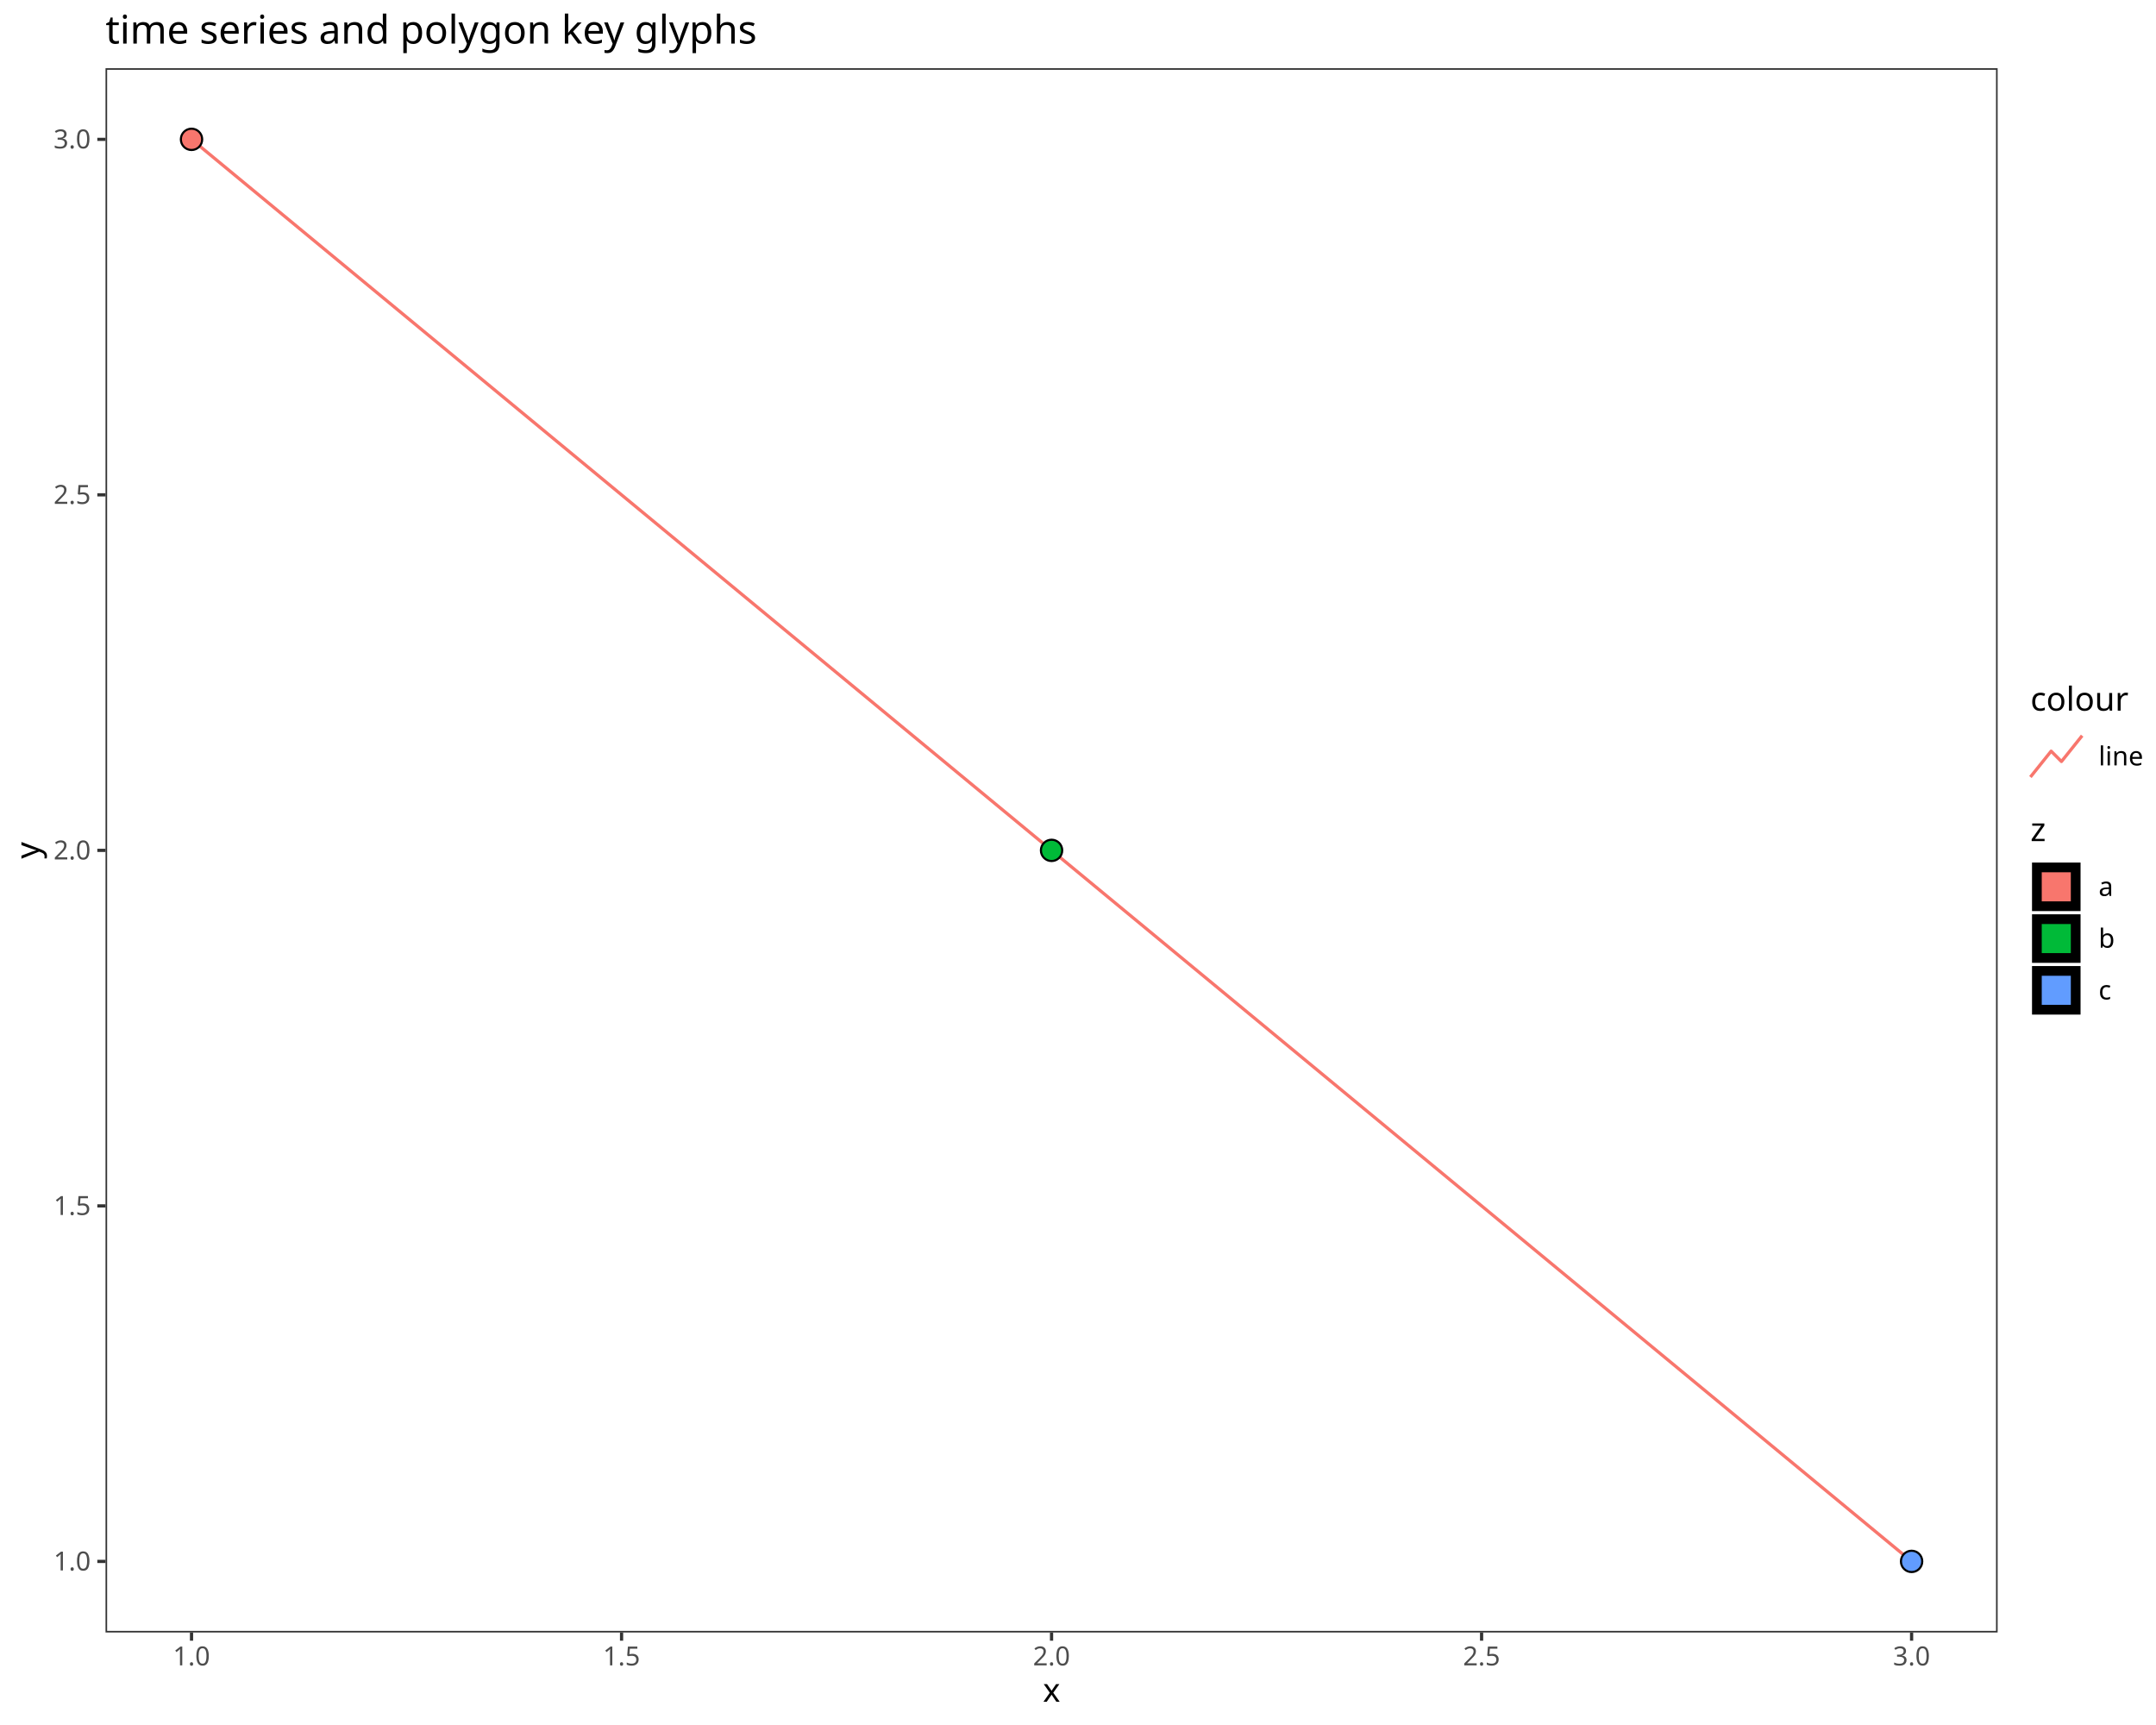
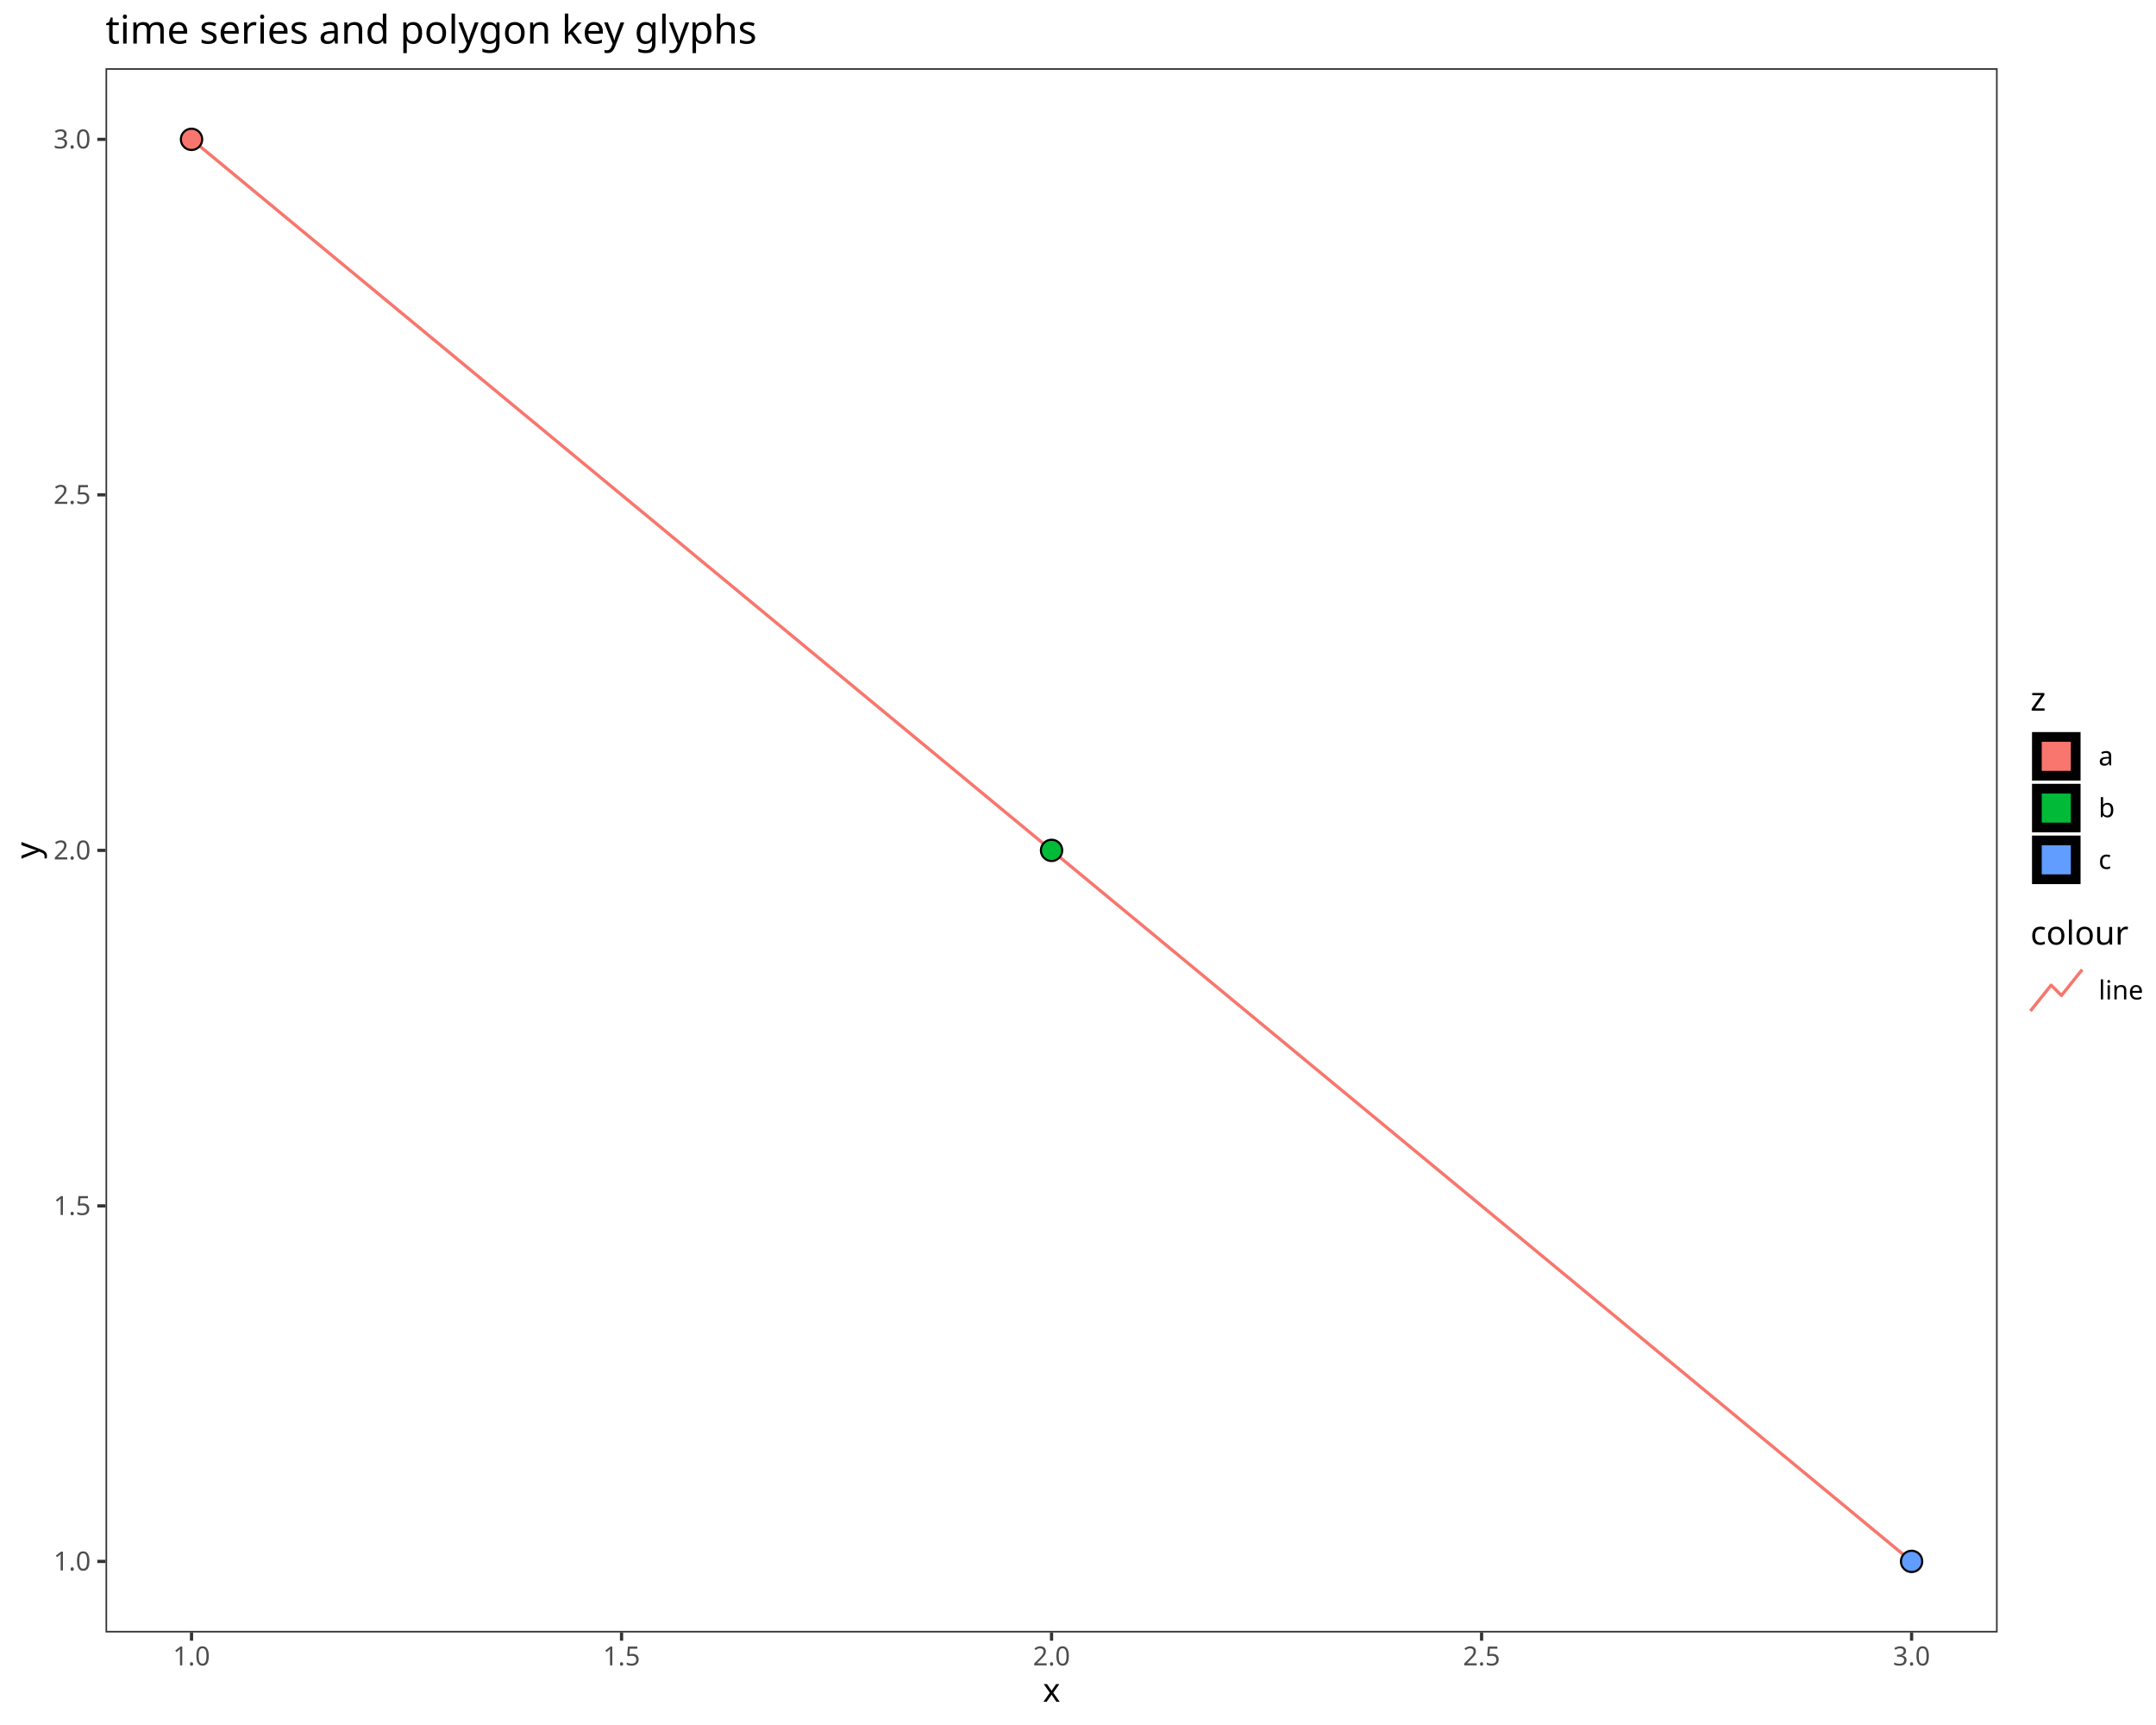
<svg xmlns="http://www.w3.org/2000/svg" class="svglite" data-engine-version="2.0" width="720.00pt" height="576.00pt" viewBox="0 0 720.00 576.00">
  <defs>
    <style type="text/css">
    .svglite line, .svglite polyline, .svglite polygon, .svglite path, .svglite rect, .svglite circle {
      fill: none;
      stroke: #000000;
      stroke-linecap: round;
      stroke-linejoin: round;
      stroke-miterlimit: 10.00;
    }
  </style>
  </defs>
  <rect width="100%" height="100%" style="stroke: none; fill: #FFFFFF;" />
  <defs>
    <clipPath id="cpMC4wMHw3MjAuMDB8MC4wMHw1NzYuMDA=">
      <rect x="0.00" y="0.00" width="720.00" height="576.00" />
    </clipPath>
  </defs>
  <g clip-path="url(#cpMC4wMHw3MjAuMDB8MC4wMHw1NzYuMDA=)">
    <rect x="0.00" y="0.00" width="720.00" height="576.00" style="stroke-width: 1.07; stroke: #FFFFFF; fill: #FFFFFF;" />
  </g>
  <defs>
    <clipPath id="cpMzUuMjR8NjY3LjExfDIyLjc4fDU0NS4xMQ==">
      <rect x="35.24" y="22.78" width="631.87" height="522.33" />
    </clipPath>
  </defs>
  <g clip-path="url(#cpMzUuMjR8NjY3LjExfDIyLjc4fDU0NS4xMQ==)">
    <rect x="35.24" y="22.78" width="631.87" height="522.33" style="stroke-width: 1.07; stroke: none; fill: #FFFFFF;" />
    <polyline points="63.96,46.53 351.17,283.95 638.38,521.37 " style="stroke-width: 1.07; stroke: #F8766D; stroke-linecap: butt;" />
    <circle cx="63.96" cy="46.53" r="3.56" style="stroke-width: 0.71; fill: #F8766D;" />
    <circle cx="351.17" cy="283.95" r="3.56" style="stroke-width: 0.71; fill: #00BA38;" />
    <circle cx="638.38" cy="521.37" r="3.56" style="stroke-width: 0.71; fill: #619CFF;" />
    <rect x="35.24" y="22.78" width="631.87" height="522.33" style="stroke-width: 1.07; stroke: #333333;" />
  </g>
  <g clip-path="url(#cpMC4wMHw3MjAuMDB8MC4wMHw1NzYuMDA=)">
    <text x="30.31" y="524.40" text-anchor="end" style="font-size: 8.80px; fill: #4D4D4D; font-family: sans;" textLength="12.23px" lengthAdjust="spacingAndGlyphs">1.0</text>
    <text x="30.31" y="405.69" text-anchor="end" style="font-size: 8.80px; fill: #4D4D4D; font-family: sans;" textLength="12.23px" lengthAdjust="spacingAndGlyphs">1.5</text>
    <text x="30.31" y="286.98" text-anchor="end" style="font-size: 8.80px; fill: #4D4D4D; font-family: sans;" textLength="12.23px" lengthAdjust="spacingAndGlyphs">2.0</text>
    <text x="30.31" y="168.26" text-anchor="end" style="font-size: 8.80px; fill: #4D4D4D; font-family: sans;" textLength="12.23px" lengthAdjust="spacingAndGlyphs">2.5</text>
    <text x="30.31" y="49.55" text-anchor="end" style="font-size: 8.80px; fill: #4D4D4D; font-family: sans;" textLength="12.23px" lengthAdjust="spacingAndGlyphs">3.0</text>
    <polyline points="32.50,521.37 35.24,521.37 " style="stroke-width: 1.07; stroke: #333333; stroke-linecap: butt;" />
    <polyline points="32.50,402.66 35.24,402.66 " style="stroke-width: 1.07; stroke: #333333; stroke-linecap: butt;" />
    <polyline points="32.50,283.95 35.24,283.95 " style="stroke-width: 1.07; stroke: #333333; stroke-linecap: butt;" />
    <polyline points="32.50,165.24 35.24,165.24 " style="stroke-width: 1.07; stroke: #333333; stroke-linecap: butt;" />
    <polyline points="32.50,46.53 35.24,46.53 " style="stroke-width: 1.07; stroke: #333333; stroke-linecap: butt;" />
    <polyline points="63.96,547.85 63.96,545.11 " style="stroke-width: 1.07; stroke: #333333; stroke-linecap: butt;" />
    <polyline points="207.57,547.85 207.57,545.11 " style="stroke-width: 1.07; stroke: #333333; stroke-linecap: butt;" />
    <polyline points="351.17,547.85 351.17,545.11 " style="stroke-width: 1.07; stroke: #333333; stroke-linecap: butt;" />
    <polyline points="494.78,547.85 494.78,545.11 " style="stroke-width: 1.07; stroke: #333333; stroke-linecap: butt;" />
    <polyline points="638.38,547.85 638.38,545.11 " style="stroke-width: 1.07; stroke: #333333; stroke-linecap: butt;" />
    <text x="63.96" y="556.10" text-anchor="middle" style="font-size: 8.80px; fill: #4D4D4D; font-family: sans;" textLength="12.23px" lengthAdjust="spacingAndGlyphs">1.0</text>
    <text x="207.57" y="556.10" text-anchor="middle" style="font-size: 8.80px; fill: #4D4D4D; font-family: sans;" textLength="12.23px" lengthAdjust="spacingAndGlyphs">1.5</text>
    <text x="351.17" y="556.10" text-anchor="middle" style="font-size: 8.80px; fill: #4D4D4D; font-family: sans;" textLength="12.23px" lengthAdjust="spacingAndGlyphs">2.0</text>
    <text x="494.78" y="556.10" text-anchor="middle" style="font-size: 8.80px; fill: #4D4D4D; font-family: sans;" textLength="12.23px" lengthAdjust="spacingAndGlyphs">2.5</text>
    <text x="638.38" y="556.10" text-anchor="middle" style="font-size: 8.80px; fill: #4D4D4D; font-family: sans;" textLength="12.23px" lengthAdjust="spacingAndGlyphs">3.0</text>
    <text x="351.17" y="568.24" text-anchor="middle" style="font-size: 11.00px; font-family: sans;" textLength="5.50px" lengthAdjust="spacingAndGlyphs">x</text>
    <text transform="translate(13.05,283.95) rotate(-90)" text-anchor="middle" style="font-size: 11.00px; font-family: sans;" textLength="5.50px" lengthAdjust="spacingAndGlyphs">y</text>
-     <rect x="678.06" y="228.58" width="36.46" height="32.61" style="stroke-width: 1.07; stroke: none; fill: #FFFFFF;" />
-     <text x="678.06" y="237.29" style="font-size: 11.00px; font-family: sans;" textLength="29.96px" lengthAdjust="spacingAndGlyphs">colour</text>
+     <rect x="678.06" y="228.58" width="27.65" height="67.17" style="stroke-width: 1.07; stroke: none; fill: #FFFFFF;" />
+     <text x="678.06" y="237.29" style="font-size: 11.00px; font-family: sans;" textLength="5.50px" lengthAdjust="spacingAndGlyphs">z</text>
    <rect x="678.06" y="243.91" width="17.28" height="17.28" style="stroke-width: 1.07; stroke: none; fill: #FFFFFF;" />
-     <polyline points="678.06,259.46 684.98,250.82 688.43,254.28 695.34,245.64 " style="stroke-width: 1.07; stroke: #F8766D; stroke-linecap: butt;" />
-     <text x="700.82" y="255.58" style="font-size: 8.80px; font-family: sans;" textLength="13.70px" lengthAdjust="spacingAndGlyphs">line</text>
-     <rect x="678.06" y="272.15" width="27.65" height="67.17" style="stroke-width: 1.07; stroke: none; fill: #FFFFFF;" />
-     <text x="678.06" y="280.86" style="font-size: 11.00px; font-family: sans;" textLength="5.50px" lengthAdjust="spacingAndGlyphs">z</text>
-     <rect x="678.06" y="287.48" width="17.28" height="17.28" style="stroke-width: 1.07; stroke: none; fill: #FFFFFF;" />
-     <rect x="680.22" y="289.64" width="12.96" height="12.96" style="stroke-width: 3.25; stroke-linecap: butt; stroke-linejoin: miter; fill: #F8766D;" />
-     <rect x="678.06" y="304.76" width="17.28" height="17.28" style="stroke-width: 1.07; stroke: none; fill: #FFFFFF;" />
-     <rect x="680.22" y="306.92" width="12.96" height="12.96" style="stroke-width: 3.25; stroke-linecap: butt; stroke-linejoin: miter; fill: #00BA38;" />
+     <rect x="680.22" y="246.07" width="12.96" height="12.96" style="stroke-width: 3.25; stroke-linecap: butt; stroke-linejoin: miter; fill: #F8766D;" />
+     <rect x="678.06" y="261.19" width="17.28" height="17.28" style="stroke-width: 1.07; stroke: none; fill: #FFFFFF;" />
+     <rect x="680.22" y="263.35" width="12.96" height="12.96" style="stroke-width: 3.25; stroke-linecap: butt; stroke-linejoin: miter; fill: #00BA38;" />
+     <rect x="678.06" y="278.47" width="17.28" height="17.28" style="stroke-width: 1.07; stroke: none; fill: #FFFFFF;" />
+     <rect x="680.22" y="280.63" width="12.96" height="12.96" style="stroke-width: 3.25; stroke-linecap: butt; stroke-linejoin: miter; fill: #619CFF;" />
+     <text x="700.82" y="255.58" style="font-size: 8.80px; font-family: sans;" textLength="4.89px" lengthAdjust="spacingAndGlyphs">a</text>
+     <text x="700.82" y="272.86" style="font-size: 8.80px; font-family: sans;" textLength="4.89px" lengthAdjust="spacingAndGlyphs">b</text>
+     <text x="700.82" y="290.14" style="font-size: 8.80px; font-family: sans;" textLength="4.40px" lengthAdjust="spacingAndGlyphs">c</text>
+     <rect x="678.06" y="306.71" width="36.46" height="32.61" style="stroke-width: 1.07; stroke: none; fill: #FFFFFF;" />
+     <text x="678.06" y="315.42" style="font-size: 11.00px; font-family: sans;" textLength="29.96px" lengthAdjust="spacingAndGlyphs">colour</text>
    <rect x="678.06" y="322.04" width="17.28" height="17.28" style="stroke-width: 1.07; stroke: none; fill: #FFFFFF;" />
-     <rect x="680.22" y="324.20" width="12.96" height="12.96" style="stroke-width: 3.25; stroke-linecap: butt; stroke-linejoin: miter; fill: #619CFF;" />
-     <text x="700.82" y="299.15" style="font-size: 8.80px; font-family: sans;" textLength="4.89px" lengthAdjust="spacingAndGlyphs">a</text>
-     <text x="700.82" y="316.43" style="font-size: 8.80px; font-family: sans;" textLength="4.89px" lengthAdjust="spacingAndGlyphs">b</text>
-     <text x="700.82" y="333.71" style="font-size: 8.80px; font-family: sans;" textLength="4.40px" lengthAdjust="spacingAndGlyphs">c</text>
+     <polyline points="678.06,337.59 684.98,328.95 688.43,332.41 695.34,323.77 " style="stroke-width: 1.07; stroke: #F8766D; stroke-linecap: butt;" />
+     <text x="700.82" y="333.71" style="font-size: 8.80px; font-family: sans;" textLength="13.70px" lengthAdjust="spacingAndGlyphs">line</text>
    <text x="35.24" y="14.56" style="font-size: 13.20px; font-family: sans;" textLength="205.48px" lengthAdjust="spacingAndGlyphs">time series and polygon key glyphs</text>
  </g>
</svg>
